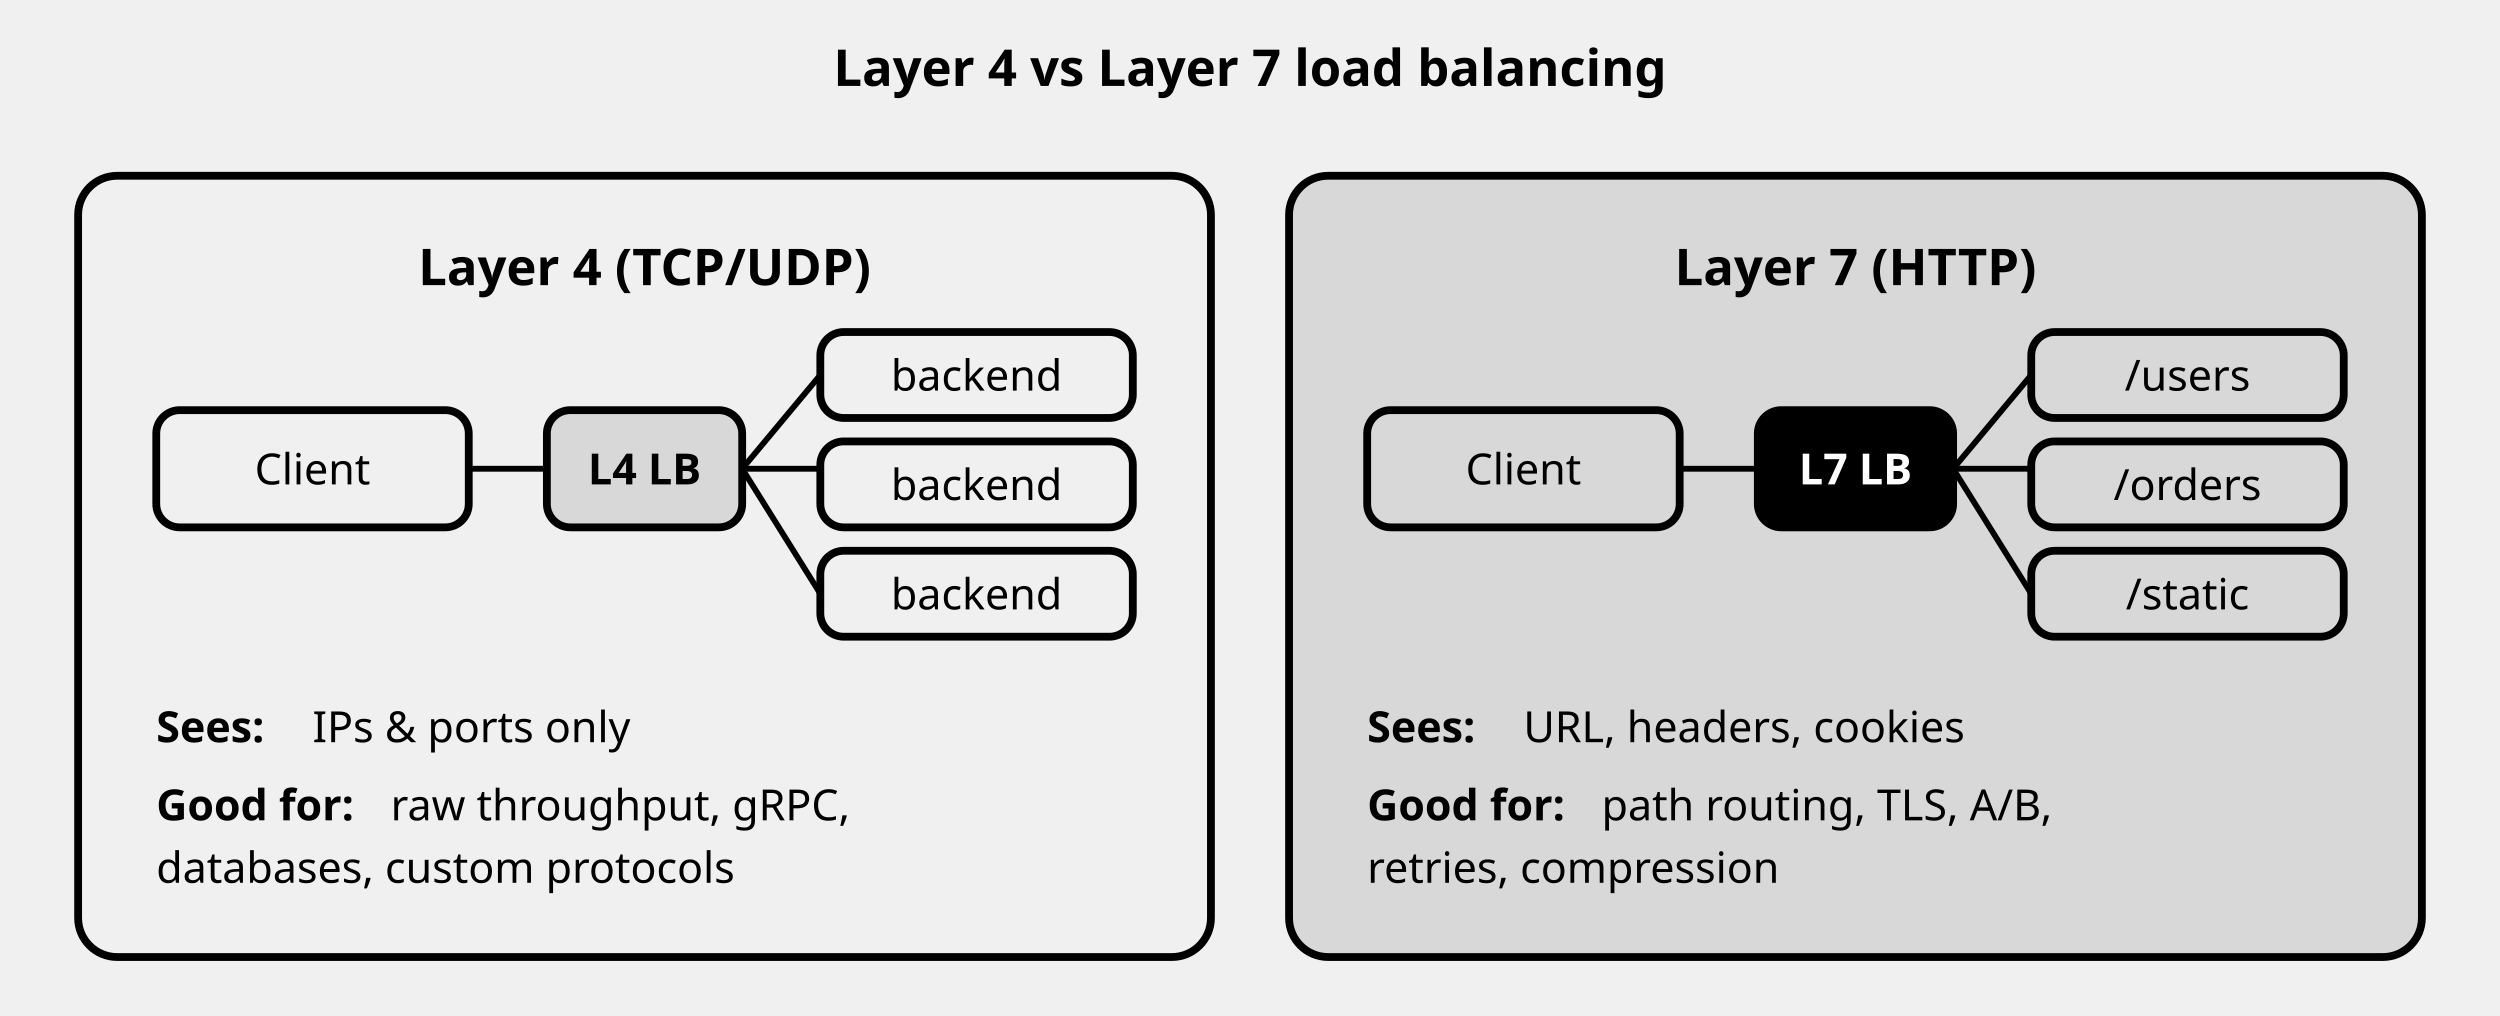
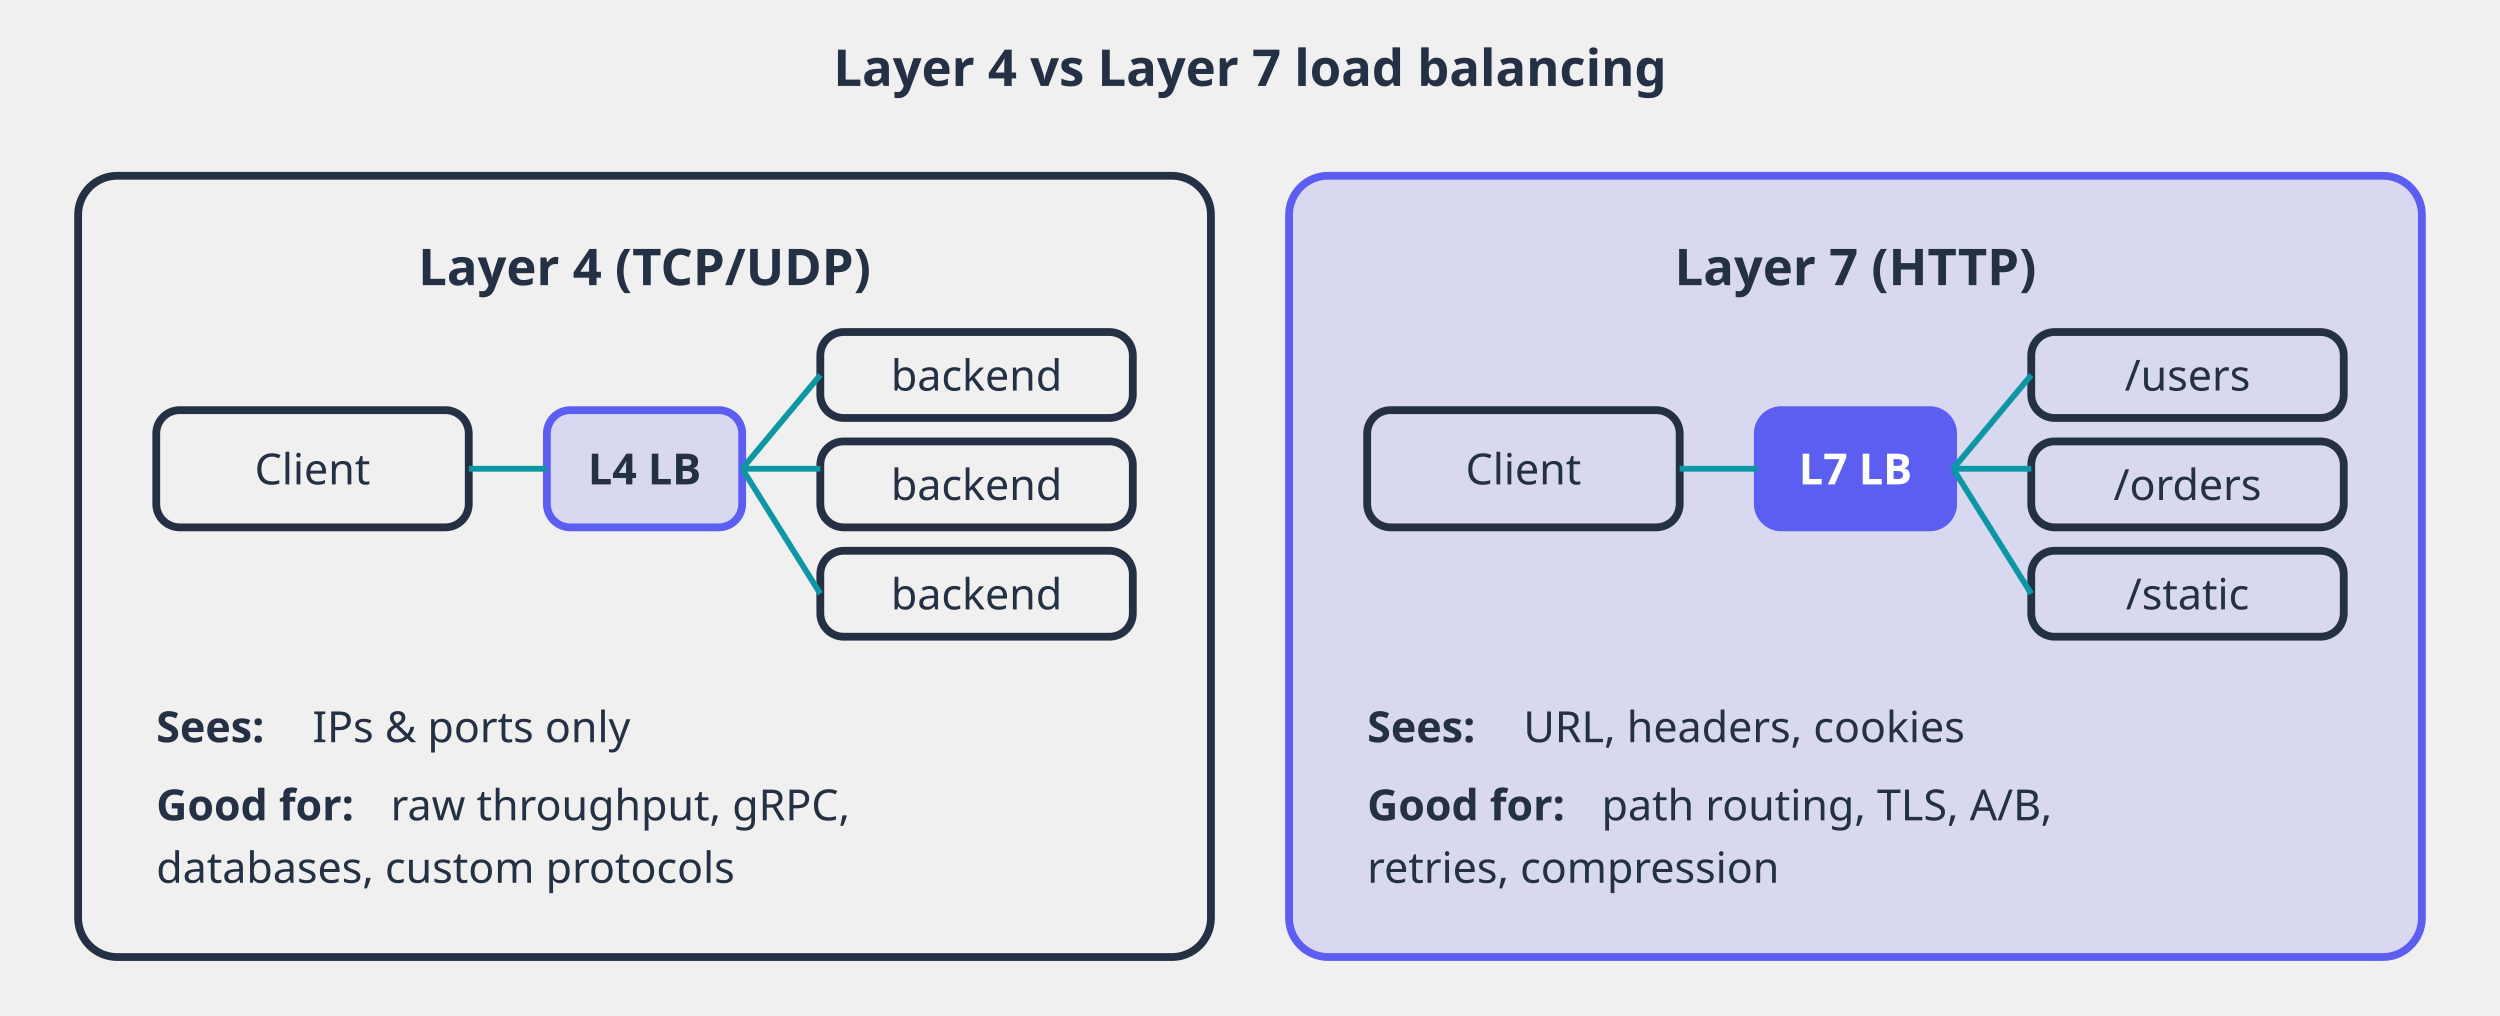
- <svg xmlns="http://www.w3.org/2000/svg" viewBox="0 0 640 260" role="img" aria-label="Layer 4 vs Layer 7 load balancing side by side" style="max-width:100%;height:auto;margin:1.5rem auto;display:block;font:13px/1.3 ui-sans-serif,system-ui,sans-serif;color:inherit;">
+ <svg xmlns="http://www.w3.org/2000/svg" viewBox="0 0 640 260" role="img" aria-label="Layer 4 vs Layer 7 load balancing side by side" style="max-width:100%;height:auto;margin:1.5rem auto;display:block;font:13px/1.3 ui-sans-serif,system-ui,sans-serif;">
+   <style>
+     svg{color:#243044;}
+     .flow{stroke:#0d96a3;}
+     .flowfill{fill:#0d96a3;}
+     .hl{fill:#5b5ef0;fill-opacity:.16;stroke:#5b5ef0;}
+     .hl-solid{fill:#5b5ef0;stroke:#5b5ef0;}
+     .on-hl{fill:#ffffff;}
+     .step{fill:#64748b;stroke:#64748b;}
+   </style>
  <text x="320" y="22" text-anchor="middle" fill="currentColor" font-weight="600">Layer 4 vs Layer 7 load balancing</text>
  <g transform="translate(20,45)">
    <rect width="290" height="200" rx="10" fill="none" stroke="currentColor" stroke-width="2" />
    <text x="145" y="28" text-anchor="middle" fill="currentColor" font-weight="700">Layer 4 (TCP/UDP)</text>
    <g fill="none" stroke="currentColor" stroke-width="2">
      <rect x="20" y="60" width="80" height="30" rx="6" />
-       <rect x="120" y="60" width="50" height="30" rx="6" fill="currentColor" fill-opacity="0.1" stroke="currentColor" />
+       <rect class="hl" x="120" y="60" width="50" height="30" rx="6" fill="currentColor" fill-opacity="0.1" stroke="currentColor" />
      <rect x="190" y="40" width="80" height="22" rx="6" />
      <rect x="190" y="68" width="80" height="22" rx="6" />
      <rect x="190" y="96" width="80" height="22" rx="6" />
    </g>
    <g fill="currentColor" text-anchor="middle" font-size="11">
      <text x="60" y="79">Client</text>
      <text x="145" y="79" font-weight="600">L4 LB</text>
      <text x="230" y="55">backend</text>
      <text x="230" y="83">backend</text>
      <text x="230" y="111">backend</text>
    </g>
-     <g stroke="currentColor" stroke-width="1.5" fill="none">
+     <g class="flow" stroke="currentColor" stroke-width="1.5" fill="none">
      <path d="M100 75 H120" />
      <path d="M170 75 L190 51" />
      <path d="M170 75 H190" />
      <path d="M170 75 L190 107" />
    </g>
    <g fill="currentColor" font-size="11">
      <text x="20" y="145" font-weight="600">Sees:</text>
      <text x="60" y="145">IPs &amp; ports only</text>
      <text x="20" y="165" font-weight="600">Good for:</text>
      <text x="80" y="165">raw throughput, gRPC,</text>
      <text x="20" y="181">databases, custom protocols</text>
    </g>
  </g>
  <g transform="translate(330,45)">
-     <rect width="290" height="200" rx="10" fill="currentColor" fill-opacity="0.1" stroke="currentColor" stroke-width="2" />
+     <rect class="hl" width="290" height="200" rx="10" fill="currentColor" fill-opacity="0.1" stroke="currentColor" stroke-width="2" />
    <text x="145" y="28" text-anchor="middle" fill="currentColor" font-weight="700">Layer 7 (HTTP)</text>
    <g fill="none" stroke="currentColor" stroke-width="2">
      <rect x="20" y="60" width="80" height="30" rx="6" />
-       <rect x="120" y="60" width="50" height="30" rx="6" fill="currentColor" stroke="currentColor" />
+       <rect class="hl-solid" x="120" y="60" width="50" height="30" rx="6" fill="currentColor" stroke="currentColor" />
      <rect x="190" y="40" width="80" height="22" rx="6" />
      <rect x="190" y="68" width="80" height="22" rx="6" />
      <rect x="190" y="96" width="80" height="22" rx="6" />
    </g>
    <g fill="currentColor" text-anchor="middle" font-size="11">
      <text x="60" y="79">Client</text>
-       <text x="145" y="79" font-weight="600" fill="var(--sl-color-white,#fff)">L7 LB</text>
+       <text class="on-hl" x="145" y="79" font-weight="600" fill="var(--sl-color-white,#fff)">L7 LB</text>
      <text x="230" y="55">/users</text>
      <text x="230" y="83">/orders</text>
      <text x="230" y="111">/static</text>
    </g>
-     <g stroke="currentColor" stroke-width="1.5" fill="none">
+     <g class="flow" stroke="currentColor" stroke-width="1.5" fill="none">
      <path d="M100 75 H120" />
      <path d="M170 75 L190 51" />
      <path d="M170 75 H190" />
      <path d="M170 75 L190 107" />
    </g>
    <g fill="currentColor" font-size="11">
      <text x="20" y="145" font-weight="600">Sees:</text>
      <text x="60" y="145">URL, headers, cookies</text>
      <text x="20" y="165" font-weight="600">Good for:</text>
      <text x="80" y="165">path routing, TLS, A/B,</text>
      <text x="20" y="181">retries, compression</text>
    </g>
  </g>
</svg>
